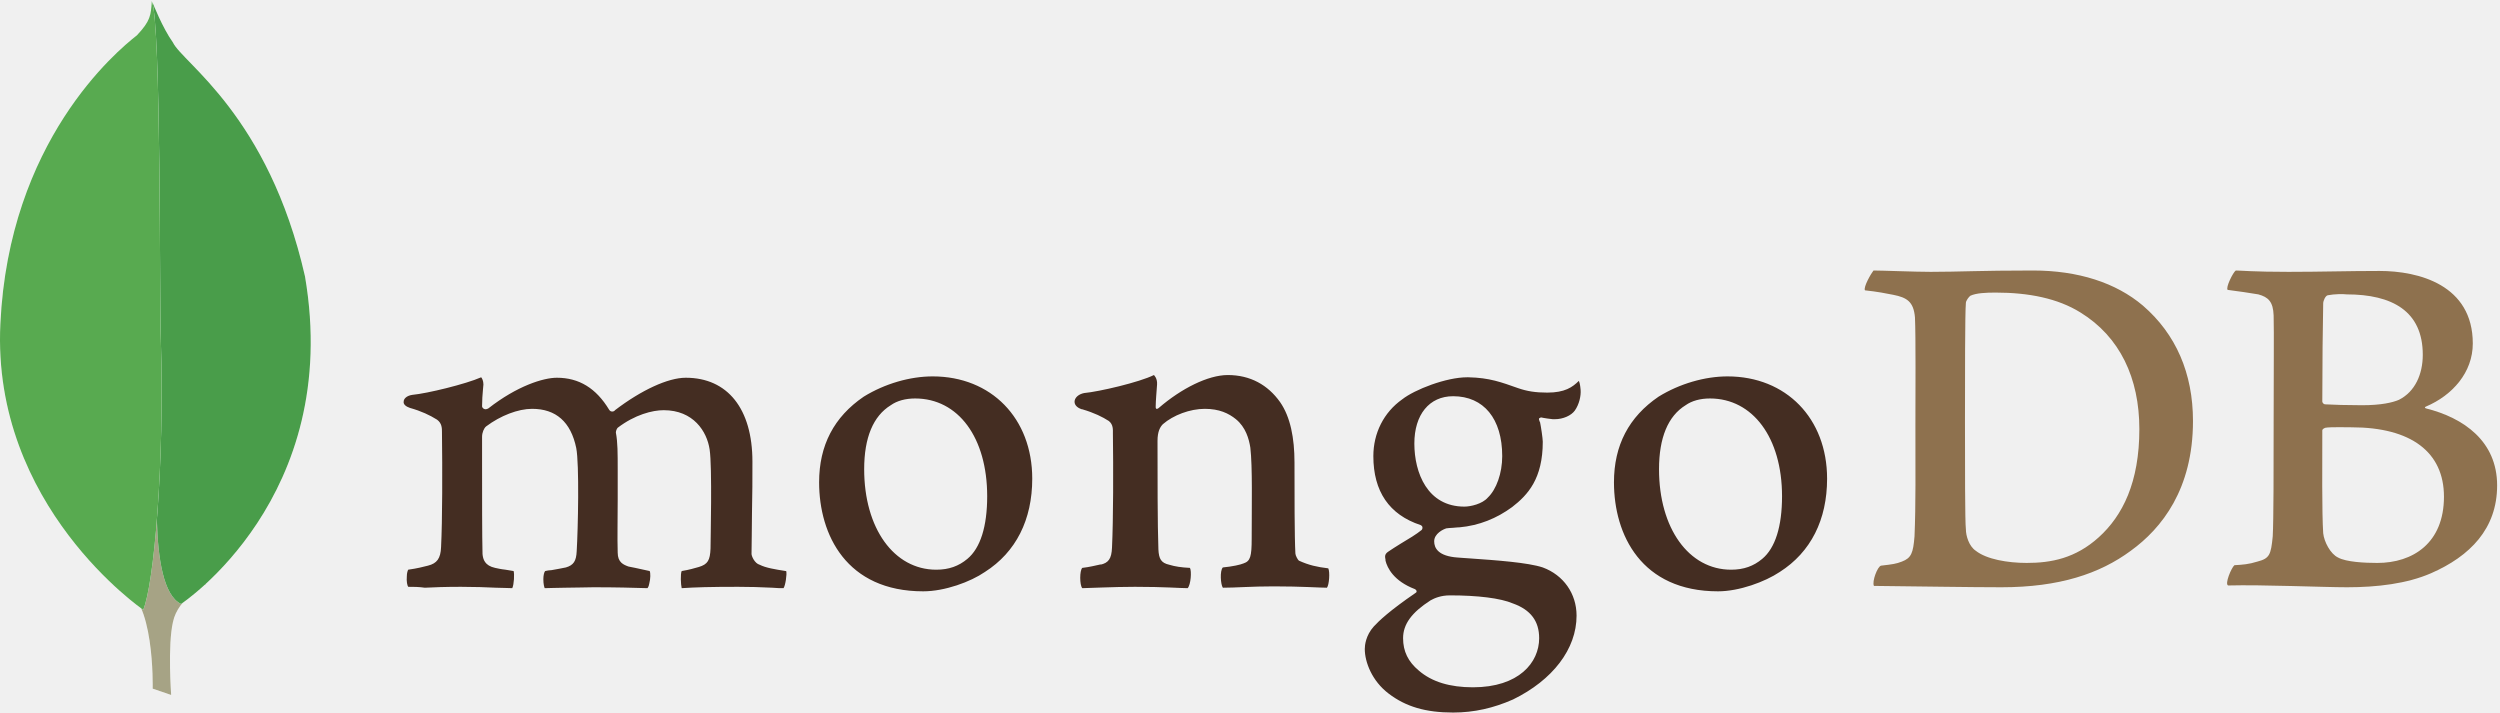
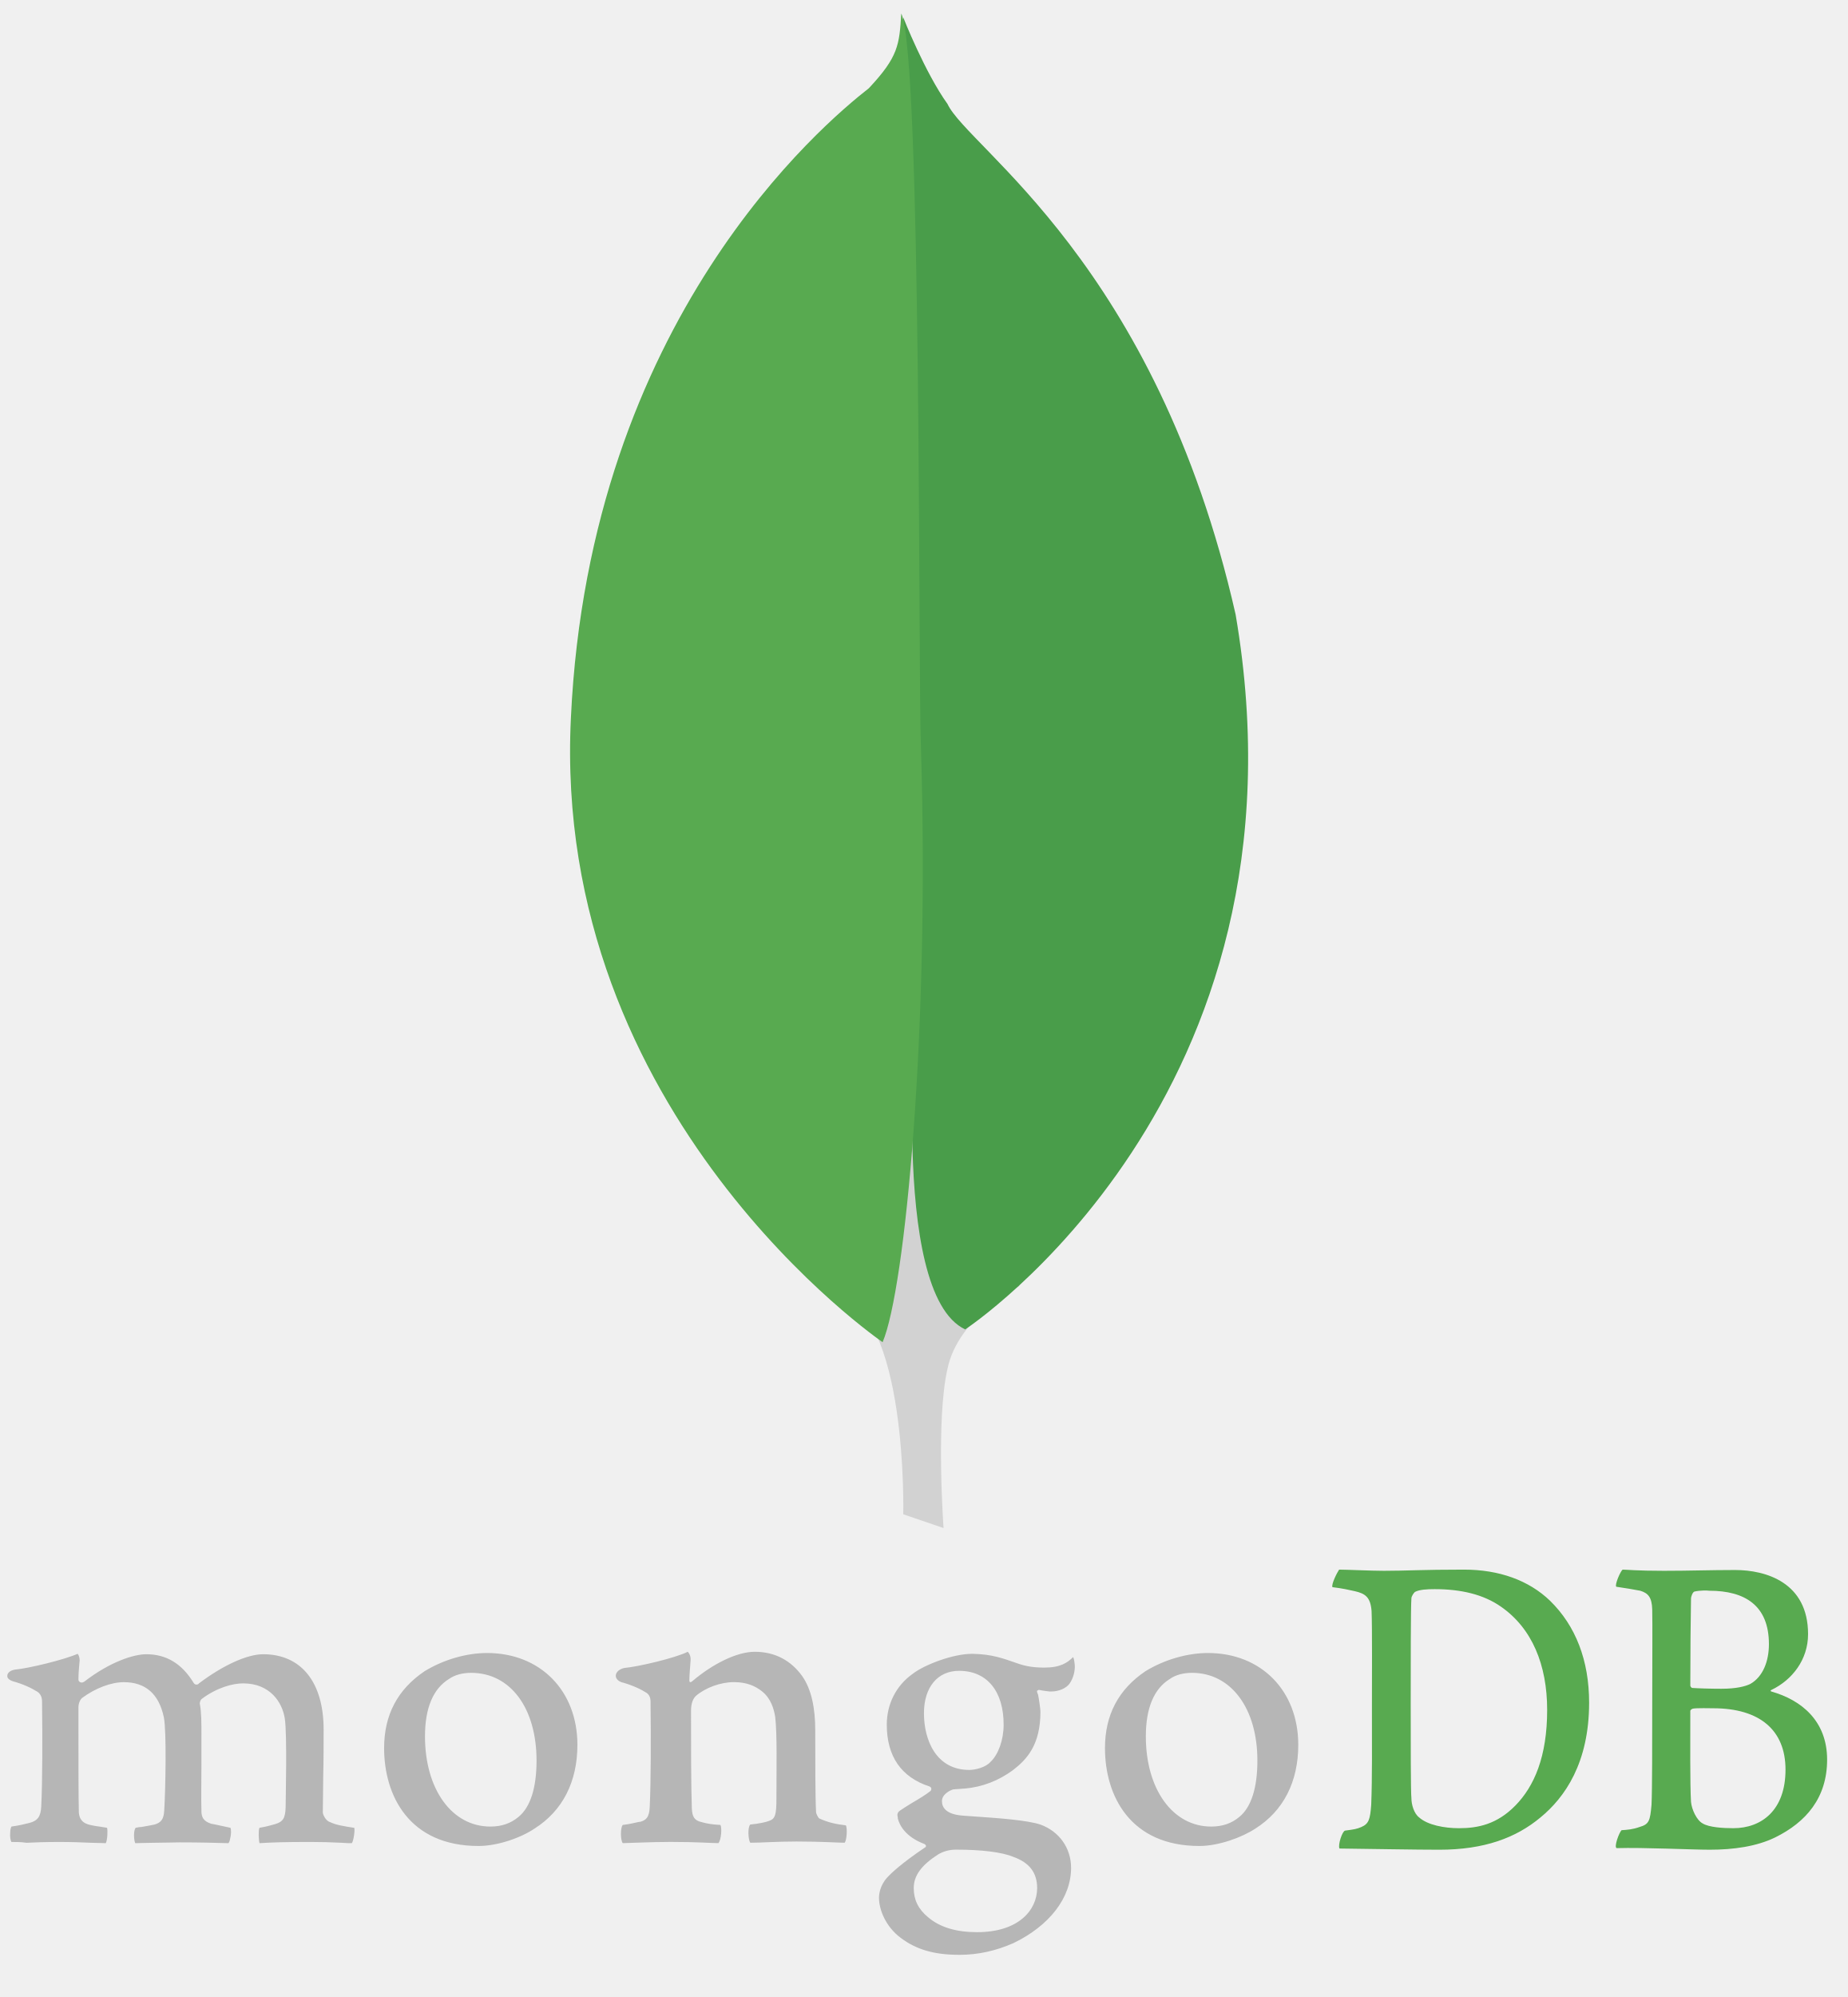
- <svg xmlns="http://www.w3.org/2000/svg" width="2500" height="713" viewBox="0 0 512 146">
-   <g fill="none" fill-rule="evenodd">
-     <path d="M476.713 60.463c-.46.092-.922 1.107-.922 1.66-.092 3.692-.184 13.474-.184 20.118 0 .185.276.554.553.554 1.384.092 4.706.184 7.567.184 3.968 0 6.275-.553 7.568-1.106 3.321-1.662 4.89-5.261 4.89-9.23 0-8.95-6.275-12.365-15.596-12.365-.646-.092-2.49-.092-3.876.185zm23.81 41.25c0-9.136-6.737-14.212-18.918-14.212-.554 0-4.43-.092-5.353.092-.277.093-.645.278-.645.555 0 6.551-.093 16.98.184 21.04.184 1.753 1.477 4.245 3.046 4.983 1.66.923 5.444 1.107 8.028 1.107 7.29 0 13.658-4.06 13.658-13.565zm-42.634-46.325c.922 0 3.69.276 10.796.276 6.737 0 12.089-.184 18.641-.184 8.028 0 19.102 2.86 19.102 14.857 0 5.906-4.153 10.613-9.597 12.92-.276.092-.276.276 0 .368 7.751 1.939 14.581 6.737 14.581 15.78 0 8.86-5.537 14.489-13.566 17.996-4.891 2.122-10.981 2.86-17.164 2.86-4.707 0-17.349-.553-24.362-.368-.738-.278.646-3.6 1.291-4.153 1.662-.093 2.953-.185 4.707-.739 2.492-.645 2.768-1.384 3.137-5.167.185-3.23.185-14.674.185-22.794 0-11.166.093-18.733 0-22.424-.092-2.86-1.107-3.784-3.137-4.338-1.57-.276-4.153-.646-6.276-.922-.462-.462 1.107-3.6 1.662-3.968zm-53.248 57.399c2.216 1.752 6.553 2.49 10.429 2.49 4.983 0 9.966-.921 14.765-5.26 4.891-4.428 8.305-11.257 8.305-22.146 0-10.429-3.968-18.919-12.089-23.901-4.614-2.862-10.52-4.06-17.349-4.06-2.03 0-3.968.092-5.167.645-.278.185-.923 1.015-.923 1.476-.185 1.846-.185 16.057-.185 24.363 0 8.582 0 20.579.185 21.963 0 1.385.645 3.507 2.03 4.43zm-20.948-57.4c1.754 0 8.49.277 11.72.277 5.815 0 9.967-.276 20.948-.276 9.228 0 16.98 2.491 22.517 7.197 6.736 5.814 10.244 13.843 10.244 23.624 0 13.935-6.368 21.964-12.736 26.578-6.366 4.706-14.672 7.474-26.484 7.474-6.275 0-17.072-.184-26.024-.277h-.092c-.461-.83.738-4.06 1.476-4.152 2.4-.277 3.046-.37 4.246-.83 1.937-.739 2.307-1.754 2.584-5.168.276-6.368.184-14.027.184-22.702 0-6.182.092-18.272-.093-22.148-.276-3.229-1.66-4.06-4.429-4.614-1.384-.276-3.23-.646-5.813-.922-.37-.647 1.291-3.507 1.752-4.06z" fill="#8E714E" />
-     <path d="M272.033 116.385c-2.307-.277-3.968-.645-5.998-1.568-.277-.185-.739-1.107-.739-1.477-.184-3.23-.184-12.458-.184-18.64 0-4.984-.83-9.321-2.953-12.366-2.492-3.508-6.09-5.537-10.705-5.537-4.06 0-9.505 2.768-14.027 6.644-.092.092-.83.739-.738-.277 0-1.015.185-3.045.277-4.43.093-1.292-.646-1.937-.646-1.937-2.953 1.476-11.258 3.414-14.304 3.69-2.214.463-2.768 2.585-.46 3.323h.092c2.49.738 4.152 1.569 5.443 2.4.923.738.831 1.753.831 2.584.092 6.92.092 17.533-.184 23.347-.092 2.307-.738 3.137-2.4 3.506l.185-.092c-1.292.277-2.307.553-3.876.738-.554.554-.554 3.507 0 4.153 1.015 0 6.367-.277 10.798-.277 6.09 0 9.228.277 10.796.277.646-.738.831-3.507.462-4.153-1.754-.092-3.046-.276-4.245-.646-1.661-.37-2.123-1.199-2.216-3.137-.183-4.892-.183-15.227-.183-22.24 0-1.938.553-2.861 1.106-3.415 2.123-1.845 5.538-3.137 8.583-3.137 2.953 0 4.89.923 6.367 2.123 2.03 1.66 2.676 4.06 2.953 5.813.461 3.968.277 11.812.277 18.641 0 3.691-.277 4.614-1.66 5.075-.647.277-2.308.647-4.246.83-.646.647-.461 3.508 0 4.154 2.676 0 5.814-.277 10.428-.277 5.721 0 9.413.277 10.89.277.46-.554.645-3.23.276-3.969zm25.562-35.25c-4.89 0-7.936 3.783-7.936 9.688 0 5.999 2.676 12.92 10.243 12.92 1.292 0 3.692-.554 4.798-1.846 1.754-1.66 2.954-4.983 2.954-8.49 0-7.659-3.784-12.273-10.059-12.273zm-.646 40.787c-1.845 0-3.138.554-3.968 1.016-3.876 2.49-5.629 4.89-5.629 7.752 0 2.675 1.015 4.797 3.23 6.643 2.676 2.307 6.367 3.415 11.073 3.415 9.413 0 13.566-5.076 13.566-10.058 0-3.508-1.754-5.815-5.352-7.106-2.584-1.108-7.29-1.662-12.92-1.662zm.646 23.994c-5.629 0-9.69-1.2-13.196-3.876-3.415-2.584-4.891-6.46-4.891-9.136 0-.738.185-2.769 1.846-4.614 1.014-1.108 3.23-3.23 8.49-6.829.184-.092.276-.184.276-.37 0-.184-.185-.369-.369-.46-4.337-1.661-5.629-4.338-5.999-5.814v-.185c-.091-.554-.276-1.107.555-1.661.646-.461 1.569-1.015 2.583-1.66 1.569-.924 3.23-1.939 4.245-2.77.185-.184.185-.368.185-.553 0-.185-.185-.37-.37-.461-6.458-2.123-9.688-6.922-9.688-14.12 0-4.706 2.122-8.951 5.905-11.627 2.584-2.03 9.044-4.522 13.289-4.522h.277c4.337.092 6.736 1.015 10.15 2.215 1.846.646 3.6.922 6 .922 3.598 0 5.167-1.107 6.458-2.398.093.184.278.646.37 1.845.092 1.2-.277 2.953-1.2 4.245-.738 1.015-2.399 1.754-4.06 1.754h-.462c-1.661-.185-2.4-.37-2.4-.37l-.368.185c-.092.185 0 .369.092.646l.093.185c.184.83.553 3.321.553 3.968 0 7.567-3.045 10.888-6.275 13.38-3.138 2.307-6.736 3.783-10.797 4.153-.092 0-.46 0-1.292.092-.461 0-1.107.093-1.2.093h-.092c-.738.184-2.583 1.107-2.583 2.675 0 1.384.83 3.046 4.798 3.323.83.092 1.66.092 2.584.185 5.26.368 11.812.83 14.857 1.845 4.245 1.568 6.921 5.352 6.921 9.874 0 6.83-4.89 13.197-13.011 17.164-3.968 1.754-7.937 2.677-12.274 2.677zm52.6-64.32c-1.937 0-3.691.46-4.983 1.383-3.598 2.215-5.444 6.645-5.444 13.104 0 12.09 6.09 20.58 14.765 20.58 2.584 0 4.614-.739 6.367-2.215 2.676-2.216 4.061-6.645 4.061-12.828 0-11.996-5.999-20.025-14.765-20.025zm1.662 39.496c-15.688 0-21.317-11.535-21.317-22.332 0-7.567 3.045-13.381 9.135-17.534 4.338-2.676 9.506-4.152 14.12-4.152 11.996 0 20.394 8.582 20.394 20.948 0 8.397-3.322 15.041-9.69 19.102-3.045 2.03-8.305 3.968-12.643 3.968h.001zM187.411 81.595c-1.938 0-3.691.461-4.984 1.384-3.598 2.215-5.444 6.645-5.444 13.104 0 12.09 6.09 20.58 14.765 20.58 2.584 0 4.614-.739 6.368-2.215 2.675-2.216 4.06-6.645 4.06-12.828 0-11.996-5.906-20.025-14.765-20.025zm1.661 39.497c-15.688 0-21.317-11.535-21.317-22.332 0-7.567 3.045-13.381 9.135-17.534 4.338-2.676 9.506-4.152 14.12-4.152 11.997 0 20.394 8.582 20.394 20.948 0 8.397-3.322 15.041-9.69 19.102-2.953 2.03-8.213 3.968-12.642 3.968zm-105.478-.923c-.185-.276-.37-1.107-.277-2.122 0-.739.185-1.2.277-1.384 1.938-.278 2.953-.555 4.06-.831 1.846-.462 2.584-1.476 2.676-3.783.278-5.537.278-16.058.185-23.348v-.185c0-.83 0-1.846-1.015-2.584-1.477-.922-3.23-1.752-5.537-2.4-.83-.275-1.384-.737-1.292-1.29 0-.554.554-1.2 1.754-1.385 3.045-.277 10.98-2.214 14.118-3.599.185.184.462.739.462 1.477l-.092 1.014c-.093 1.016-.185 2.216-.185 3.415 0 .369.37.646.738.646.185 0 .37-.092.554-.185 5.906-4.614 11.258-6.275 14.026-6.275 4.523 0 8.03 2.123 10.706 6.552.184.278.369.37.646.37.184 0 .46-.092.553-.277 5.445-4.153 10.89-6.645 14.488-6.645 8.582 0 13.658 6.368 13.658 17.165 0 3.045 0 7.013-.092 10.613 0 3.229-.092 6.182-.092 8.305 0 .46.645 1.937 1.66 2.214 1.292.646 3.046.923 5.353 1.292h.092c.185.646-.184 3.045-.553 3.507-.554 0-1.385 0-2.307-.092a136.208 136.208 0 0 0-7.014-.185c-5.721 0-8.674.092-11.536.277-.183-.738-.276-2.953 0-3.507 1.662-.276 2.492-.554 3.508-.83 1.846-.554 2.307-1.385 2.4-3.784 0-1.753.368-16.703-.186-20.302-.553-3.691-3.322-8.028-9.413-8.028-2.307 0-5.905.923-9.412 3.598-.184.185-.37.646-.37.923v.093c.37 1.937.37 4.153.37 7.567v5.998c0 4.153-.093 8.029 0 10.981 0 2.031 1.2 2.492 2.215 2.862.554.091.922.184 1.384.276.83.185 1.661.37 2.953.646.185.37.185 1.569-.092 2.584-.093.554-.278.83-.37.923-3.137-.092-6.367-.185-11.073-.185-1.384 0-3.784.093-5.814.093-1.662 0-3.23.092-4.152.092-.093-.185-.278-.83-.278-1.846 0-.83.185-1.476.37-1.661.461-.092.83-.184 1.292-.184 1.106-.185 2.03-.37 2.952-.554 1.57-.461 2.123-1.292 2.215-3.322.277-4.614.554-17.81-.092-21.133-1.107-5.352-4.152-8.028-9.044-8.028-2.86 0-6.46 1.384-9.412 3.6-.462.368-.831 1.29-.831 2.121v5.445c0 6.644 0 14.95.092 18.549.093 1.106.461 2.399 2.584 2.86.462.092 1.2.277 2.123.37l1.66.276c.186.554.093 2.769-.276 3.507-.923 0-2.03-.092-3.323-.092-1.937-.093-4.429-.185-7.197-.185-3.23 0-5.537.092-7.383.185-1.292-.185-2.307-.185-3.414-.185z" fill="#442D22" />
-     <path d="M35.053 142.317l-3.783-1.293s.462-19.286-6.46-20.67c-4.613-5.353.74-227.013 17.35-.739 0 0-5.722 2.86-6.737 7.752-1.108 4.799-.37 14.95-.37 14.95z" fill="#FFF" />
-     <path d="M35.053 142.317l-3.783-1.293s.462-19.286-6.46-20.67c-4.613-5.353.74-227.013 17.35-.739 0 0-5.722 2.86-6.737 7.752-1.108 4.799-.37 14.95-.37 14.95z" fill="#A6A385" />
-     <path d="M37.084 123.676s33.13-21.779 25.377-67.09c-7.474-32.943-25.1-43.74-27.038-47.893C33.301 5.74 31.27.573 31.27.573l1.385 91.634c0 .093-2.861 28.054 4.43 31.47" fill="#FFF" />
-     <path d="M37.084 123.676s33.13-21.779 25.377-67.09c-7.474-32.943-25.1-43.74-27.038-47.893C33.301 5.74 31.27.573 31.27.573l1.385 91.634c0 .093-2.861 28.054 4.43 31.47" fill="#499D4A" />
-     <path d="M29.333 124.875S-1.767 103.65.079 66.277C1.832 28.903 23.795 10.539 28.04 7.217c2.769-2.953 2.861-4.061 3.046-7.014 1.938 4.153 1.569 62.106 1.845 68.934.83 26.3-1.476 50.756-3.598 55.738z" fill="#FFF" />
-     <path d="M29.333 124.875S-1.767 103.65.079 66.277C1.832 28.903 23.795 10.539 28.04 7.217c2.769-2.953 2.861-4.061 3.046-7.014 1.938 4.153 1.569 62.106 1.845 68.934.83 26.3-1.476 50.756-3.598 55.738z" fill="#58AA50" />
+ <svg xmlns="http://www.w3.org/2000/svg" width="173.381" height="187.381" style="">
+   <rect id="backgroundrect" width="100%" height="100%" x="0" y="0" fill="none" stroke="none" class="" style="" />
+   <g class="currentLayer" style="">
+     <path d="M159.037,149.335 c-0.165,0.037 -0.331,0.448 -0.331,0.673 c-0.033,1.496 -0.066,5.459 -0.066,8.151 c0,0.075 0.099,0.224 0.198,0.224 c0.496,0.037 1.687,0.075 2.713,0.075 c1.423,0 2.25,-0.224 2.714,-0.448 c1.191,-0.673 1.753,-2.131 1.753,-3.739 c0,-3.626 -2.25,-5.01 -5.592,-5.01 c-0.232,-0.037 -0.893,-0.037 -1.39,0.075 zm8.538,16.712 c0,-3.701 -2.416,-5.758 -6.784,-5.758 c-0.199,0 -1.589,-0.037 -1.92,0.037 c-0.099,0.038 -0.231,0.113 -0.231,0.225 c0,2.654 -0.033,6.879 0.066,8.524 c0.066,0.71 0.53,1.72 1.092,2.019 c0.595,0.374 1.952,0.448 2.879,0.448 c2.614,0 4.898,-1.645 4.898,-5.496 zm-15.288,-18.768 c0.331,0 1.323,0.112 3.871,0.112 c2.416,0 4.335,-0.075 6.684,-0.075 c2.879,0 6.85,1.159 6.85,6.019 c0,2.393 -1.489,4.3 -3.441,5.234 c-0.099,0.037 -0.099,0.112 0,0.149 c2.779,0.786 5.229,2.729 5.229,6.393 c0,3.59 -1.985,5.87 -4.865,7.291 c-1.754,0.86 -3.938,1.159 -6.155,1.159 c-1.688,0 -6.221,-0.224 -8.736,-0.149 c-0.265,-0.113 0.232,-1.459 0.463,-1.683 c0.596,-0.038 1.059,-0.075 1.688,-0.299 c0.894,-0.261 0.993,-0.561 1.125,-2.093 c0.066,-1.309 0.066,-5.945 0.066,-9.235 c0,-4.524 0.033,-7.589 0,-9.085 c-0.033,-1.159 -0.397,-1.533 -1.125,-1.757 c-0.563,-0.112 -1.489,-0.262 -2.25,-0.374 c-0.166,-0.187 0.397,-1.459 0.596,-1.608 zm-19.094,23.255 c0.795,0.71 2.35,1.009 3.74,1.009 c1.787,0 3.574,-0.373 5.294,-2.131 c1.754,-1.794 2.978,-4.561 2.978,-8.972 c0,-4.225 -1.423,-7.665 -4.335,-9.683 c-1.655,-1.16 -3.772,-1.645 -6.221,-1.645 c-0.728,0 -1.423,0.037 -1.853,0.261 c-0.1,0.075 -0.331,0.411 -0.331,0.598 c-0.066,0.748 -0.066,6.505 -0.066,9.87 c0,3.477 0,8.337 0.066,8.898 c0,0.561 0.231,1.421 0.728,1.795 zm-7.512,-23.255 c0.629,0 3.044,0.112 4.203,0.112 c2.085,0 3.574,-0.112 7.512,-0.112 c3.309,0 6.089,1.009 8.074,2.916 c2.415,2.355 3.673,5.608 3.673,9.571 c0,5.646 -2.283,8.898 -4.567,10.768 c-2.283,1.907 -5.261,3.028 -9.497,3.028 c-2.25,0 -6.122,-0.075 -9.332,-0.112 h-0.033 c-0.165,-0.336 0.265,-1.645 0.529,-1.682 c0.861,-0.112 1.092,-0.15 1.523,-0.336 c0.695,-0.299 0.827,-0.711 0.927,-2.094 c0.099,-2.58 0.066,-5.683 0.066,-9.197 c0,-2.505 0.033,-7.403 -0.033,-8.973 c-0.099,-1.308 -0.595,-1.645 -1.588,-1.869 c-0.496,-0.112 -1.158,-0.262 -2.084,-0.374 c-0.133,-0.262 0.463,-1.421 0.628,-1.645 z" fill="#58aa50" id="svg_2" filter="" class="" fill-opacity="1" />
+     <path d="M79.389,171.275 c-0.959,-0.114 -1.649,-0.265 -2.493,-0.645 c-0.115,-0.076 -0.307,-0.455 -0.307,-0.608 c-0.076,-1.329 -0.076,-5.125 -0.076,-7.668 c0,-2.05 -0.345,-3.834 -1.227,-5.087 c-1.036,-1.443 -2.531,-2.278 -4.449,-2.278 c-1.687,0 -3.95,1.139 -5.83,2.733 c-0.038,0.038 -0.345,0.304 -0.307,-0.114 c0,-0.418 0.077,-1.253 0.115,-1.822 c0.039,-0.531 -0.268,-0.797 -0.268,-0.797 c-1.227,0.607 -4.679,1.404 -5.945,1.518 c-0.92,0.19 -1.15,1.063 -0.191,1.367 h0.038 c1.035,0.304 1.726,0.645 2.262,0.987 c0.384,0.304 0.345,0.721 0.345,1.063 c0.038,2.847 0.038,7.212 -0.076,9.604 c-0.038,0.949 -0.307,1.29 -0.997,1.442 l0.077,-0.038 c-0.537,0.114 -0.959,0.227 -1.611,0.304 c-0.23,0.228 -0.23,1.443 0,1.708 c0.422,0 2.646,-0.114 4.488,-0.114 c2.531,0 3.835,0.114 4.487,0.114 c0.268,-0.304 0.345,-1.443 0.192,-1.708 c-0.729,-0.038 -1.266,-0.114 -1.764,-0.266 c-0.69,-0.152 -0.882,-0.493 -0.921,-1.29 c-0.076,-2.012 -0.076,-6.264 -0.076,-9.149 c0,-0.797 0.23,-1.177 0.46,-1.405 c0.882,-0.759 2.302,-1.29 3.567,-1.29 c1.227,0 2.032,0.38 2.646,0.873 c0.844,0.683 1.112,1.67 1.227,2.391 c0.192,1.632 0.115,4.859 0.115,7.668 c0,1.518 -0.115,1.898 -0.69,2.088 c-0.269,0.114 -0.959,0.266 -1.765,0.341 c-0.268,0.266 -0.192,1.443 0,1.709 c1.112,0 2.416,-0.114 4.334,-0.114 c2.378,0 3.912,0.114 4.526,0.114 c0.191,-0.228 0.268,-1.329 0.115,-1.633 zm10.624,-14.5 c-2.032,0 -3.298,1.556 -3.298,3.985 c0,2.468 1.112,5.315 4.257,5.315 c0.537,0 1.534,-0.228 1.994,-0.759 c0.729,-0.683 1.228,-2.05 1.228,-3.492 c0,-3.151 -1.573,-5.049 -4.181,-5.049 zm-0.268,16.778 c-0.767,0 -1.304,0.228 -1.649,0.418 c-1.611,1.024 -2.339,2.012 -2.339,3.189 c0,1.1 0.422,1.973 1.342,2.733 c1.112,0.949 2.646,1.405 4.602,1.405 c3.912,0 5.638,-2.088 5.638,-4.137 c0,-1.443 -0.729,-2.392 -2.224,-2.923 c-1.074,-0.456 -3.03,-0.684 -5.37,-0.684 zm0.268,9.87 c-2.339,0 -4.027,-0.494 -5.484,-1.594 c-1.419,-1.063 -2.033,-2.657 -2.033,-3.758 c0,-0.304 0.077,-1.139 0.767,-1.898 c0.421,-0.456 1.342,-1.329 3.529,-2.809 c0.076,-0.038 0.115,-0.076 0.115,-0.152 c0,-0.076 -0.077,-0.152 -0.153,-0.189 c-1.802,-0.683 -2.339,-1.784 -2.493,-2.392 v-0.076 c-0.038,-0.228 -0.115,-0.455 0.231,-0.683 c0.268,-0.19 0.652,-0.418 1.074,-0.683 c0.652,-0.38 1.342,-0.798 1.764,-1.139 c0.077,-0.076 0.077,-0.151 0.077,-0.227 c0,-0.076 -0.077,-0.152 -0.154,-0.19 c-2.684,-0.873 -4.026,-2.847 -4.026,-5.808 c0,-1.936 0.882,-3.682 2.454,-4.783 c1.074,-0.835 3.759,-1.86 5.523,-1.86 h0.115 c1.802,0.038 2.8,0.418 4.218,0.911 c0.767,0.266 1.496,0.379 2.494,0.379 c1.495,0 2.147,-0.455 2.684,-0.986 c0.039,0.076 0.116,0.266 0.154,0.759 c0.038,0.494 -0.115,1.215 -0.499,1.746 c-0.307,0.418 -0.997,0.722 -1.687,0.722 h-0.192 c-0.69,-0.076 -0.997,-0.152 -0.997,-0.152 l-0.153,0.076 c-0.038,0.076 0,0.152 0.038,0.266 l0.039,0.076 c0.076,0.341 0.23,1.366 0.23,1.632 c0,3.113 -1.266,4.479 -2.608,5.504 c-1.304,0.949 -2.8,1.556 -4.487,1.708 c-0.038,0 -0.191,0 -0.537,0.038 c-0.192,0 -0.46,0.038 -0.499,0.038 h-0.038 c-0.307,0.076 -1.074,0.455 -1.074,1.1 c0,0.569 0.345,1.253 1.994,1.367 c0.345,0.038 0.69,0.038 1.074,0.076 c2.186,0.151 4.909,0.341 6.175,0.759 c1.764,0.645 2.876,2.202 2.876,4.062 c0,2.81 -2.032,5.429 -5.407,7.061 c-1.649,0.722 -3.299,1.101 -5.101,1.101 zm21.861,-26.459 c-0.805,0 -1.534,0.189 -2.071,0.569 c-1.495,0.911 -2.263,2.733 -2.263,5.39 c0,4.973 2.531,8.466 6.136,8.466 c1.074,0 1.918,-0.304 2.646,-0.911 c1.112,-0.912 1.688,-2.733 1.688,-5.277 c0,-4.935 -2.493,-8.237 -6.136,-8.237 zm0.691,16.247 c-6.52,0 -8.86,-4.745 -8.86,-9.186 c0,-3.113 1.266,-5.504 3.797,-7.213 c1.803,-1.101 3.951,-1.708 5.868,-1.708 c4.986,0 8.476,3.53 8.476,8.617 c0,3.454 -1.381,6.187 -4.027,7.858 c-1.266,0.835 -3.452,1.632 -5.255,1.632 h0 zM44.22,156.964 c-0.805,0 -1.534,0.19 -2.071,0.569 c-1.495,0.911 -2.263,2.733 -2.263,5.39 c0,4.973 2.531,8.466 6.136,8.466 c1.074,0 1.918,-0.304 2.647,-0.911 c1.112,-0.912 1.687,-2.733 1.687,-5.277 c0,-4.935 -2.455,-8.237 -6.136,-8.237 zm0.69,16.247 c-6.52,0 -8.86,-4.745 -8.86,-9.186 c0,-3.113 1.266,-5.504 3.797,-7.213 c1.803,-1.101 3.951,-1.708 5.868,-1.708 c4.986,0 8.476,3.53 8.476,8.617 c0,3.454 -1.381,6.187 -4.027,7.858 c-1.227,0.835 -3.413,1.632 -5.254,1.632 zm-43.838,-0.38 c-0.077,-0.114 -0.154,-0.455 -0.115,-0.873 c0,-0.304 0.077,-0.494 0.115,-0.569 c0.805,-0.114 1.227,-0.228 1.687,-0.342 c0.767,-0.19 1.074,-0.607 1.112,-1.556 c0.116,-2.278 0.116,-6.606 0.077,-9.604 v-0.076 c0,-0.341 0,-0.759 -0.422,-1.063 c-0.614,-0.379 -1.342,-0.721 -2.301,-0.987 c-0.345,-0.113 -0.575,-0.303 -0.537,-0.531 c0,-0.228 0.23,-0.494 0.729,-0.57 c1.266,-0.114 4.563,-0.911 5.868,-1.48 c0.077,0.076 0.192,0.304 0.192,0.608 l-0.038,0.417 c-0.039,0.418 -0.077,0.912 -0.077,1.405 c0,0.152 0.154,0.266 0.307,0.266 c0.077,0 0.154,-0.038 0.23,-0.076 c2.455,-1.898 4.679,-2.581 5.829,-2.581 c1.88,0 3.337,0.873 4.45,2.695 c0.076,0.114 0.153,0.152 0.268,0.152 c0.076,0 0.191,-0.038 0.23,-0.114 c2.263,-1.708 4.526,-2.733 6.021,-2.733 c3.567,0 5.676,2.62 5.676,7.061 c0,1.253 0,2.885 -0.038,4.366 c0,1.328 -0.038,2.543 -0.038,3.416 c0,0.189 0.268,0.797 0.69,0.911 c0.537,0.266 1.266,0.38 2.225,0.531 h0.038 c0.077,0.266 -0.076,1.253 -0.23,1.443 c-0.23,0 -0.576,0 -0.959,-0.038 a56.609,56.03 0 0 0 -2.915,-0.076 c-2.378,0 -3.605,0.038 -4.794,0.114 c-0.076,-0.304 -0.115,-1.215 0,-1.443 c0.691,-0.114 1.036,-0.228 1.458,-0.341 c0.767,-0.228 0.959,-0.57 0.997,-1.557 c0,-0.721 0.153,-6.871 -0.077,-8.351 c-0.23,-1.518 -1.381,-3.302 -3.912,-3.302 c-0.959,0 -2.454,0.38 -3.912,1.48 c-0.076,0.076 -0.154,0.266 -0.154,0.38 v0.038 c0.154,0.797 0.154,1.708 0.154,3.113 v2.467 c0,1.708 -0.039,3.303 0,4.517 c0,0.835 0.499,1.025 0.921,1.177 c0.23,0.037 0.383,0.076 0.575,0.114 c0.345,0.076 0.69,0.152 1.227,0.266 c0.077,0.152 0.077,0.645 -0.038,1.063 c-0.039,0.228 -0.116,0.341 -0.154,0.38 c-1.304,-0.038 -2.646,-0.076 -4.602,-0.076 c-0.575,0 -1.573,0.038 -2.416,0.038 c-0.691,0 -1.342,0.038 -1.726,0.038 c-0.039,-0.076 -0.116,-0.341 -0.116,-0.759 c0,-0.341 0.077,-0.607 0.154,-0.683 c0.192,-0.038 0.345,-0.076 0.537,-0.076 c0.46,-0.076 0.844,-0.152 1.227,-0.228 c0.653,-0.19 0.882,-0.531 0.921,-1.367 c0.115,-1.898 0.23,-7.326 -0.038,-8.693 c-0.46,-2.202 -1.726,-3.302 -3.759,-3.302 c-1.189,0 -2.685,0.569 -3.912,1.481 c-0.192,0.151 -0.345,0.531 -0.345,0.872 v2.24 c0,2.733 0,6.15 0.038,7.63 c0.039,0.455 0.192,0.987 1.074,1.176 c0.192,0.038 0.499,0.114 0.882,0.152 l0.69,0.114 c0.077,0.228 0.039,1.139 -0.115,1.443 c-0.384,0 -0.844,-0.038 -1.381,-0.038 c-0.805,-0.038 -1.841,-0.076 -2.991,-0.076 c-1.342,0 -2.301,0.038 -3.068,0.076 c-0.537,-0.076 -0.959,-0.076 -1.419,-0.076 z" fill="#b6b6b6" id="svg_3" filter="" class="" fill-opacity="1" stroke-dasharray="none" />
+     <path d="M88.556,143.38 l-3.783,-1.293 s0.462,-19.286 -6.46,-20.67 c-4.613,-5.353 0.74,-227.013 17.35,-0.739 c0,0 -5.722,2.86 -6.737,7.752 c-1.108,4.799 -0.37,14.95 -0.37,14.95 z" fill="#d2d2d2" id="svg_5" filter="" class="" fill-opacity="1" />
+     <path d="M90.587,124.739 s33.13,-21.779 25.377,-67.09 c-7.474,-32.943 -25.1,-43.74 -27.038,-47.893 C86.804,6.803 84.773,1.636 84.773,1.636 l1.385,91.634 c0,0.093 -2.861,28.054 4.43,31.47 " fill="#499D4A" id="svg_7" filter="" class="" stroke="none" />
+     <path d="M82.836,125.938 S51.736,104.713 53.582,67.34 C55.335,29.966 77.298,11.602 81.543,8.28 c2.769,-2.953 2.861,-4.061 3.046,-7.014 c1.938,4.153 1.569,62.106 1.845,68.934 c0.83,26.3 -1.476,50.756 -3.598,55.738 z" fill="#58AA50" id="svg_9" filter="" class="" />
  </g>
+   <defs>
+     <filter id="f003" x="0" y="0" width="1" height="1" color-interpolation-filters="sRGB">
+       <feColorMatrix values=".37" type="saturate" in="SourceGraphic" result="result1" />
+       <feGaussianBlur stdDeviation="7" id="feGaussianBlur2470" in="SourceAlpha" />
+       <feSpecularLighting specularExponent="8" specularConstant="3.88" surfaceScale="10">
+         <feDistantLight azimuth="225" elevation="17" />
+       </feSpecularLighting>
+       <feComposite in2="result1" operator="atop" />
+     </filter>
+   </defs>
</svg>
